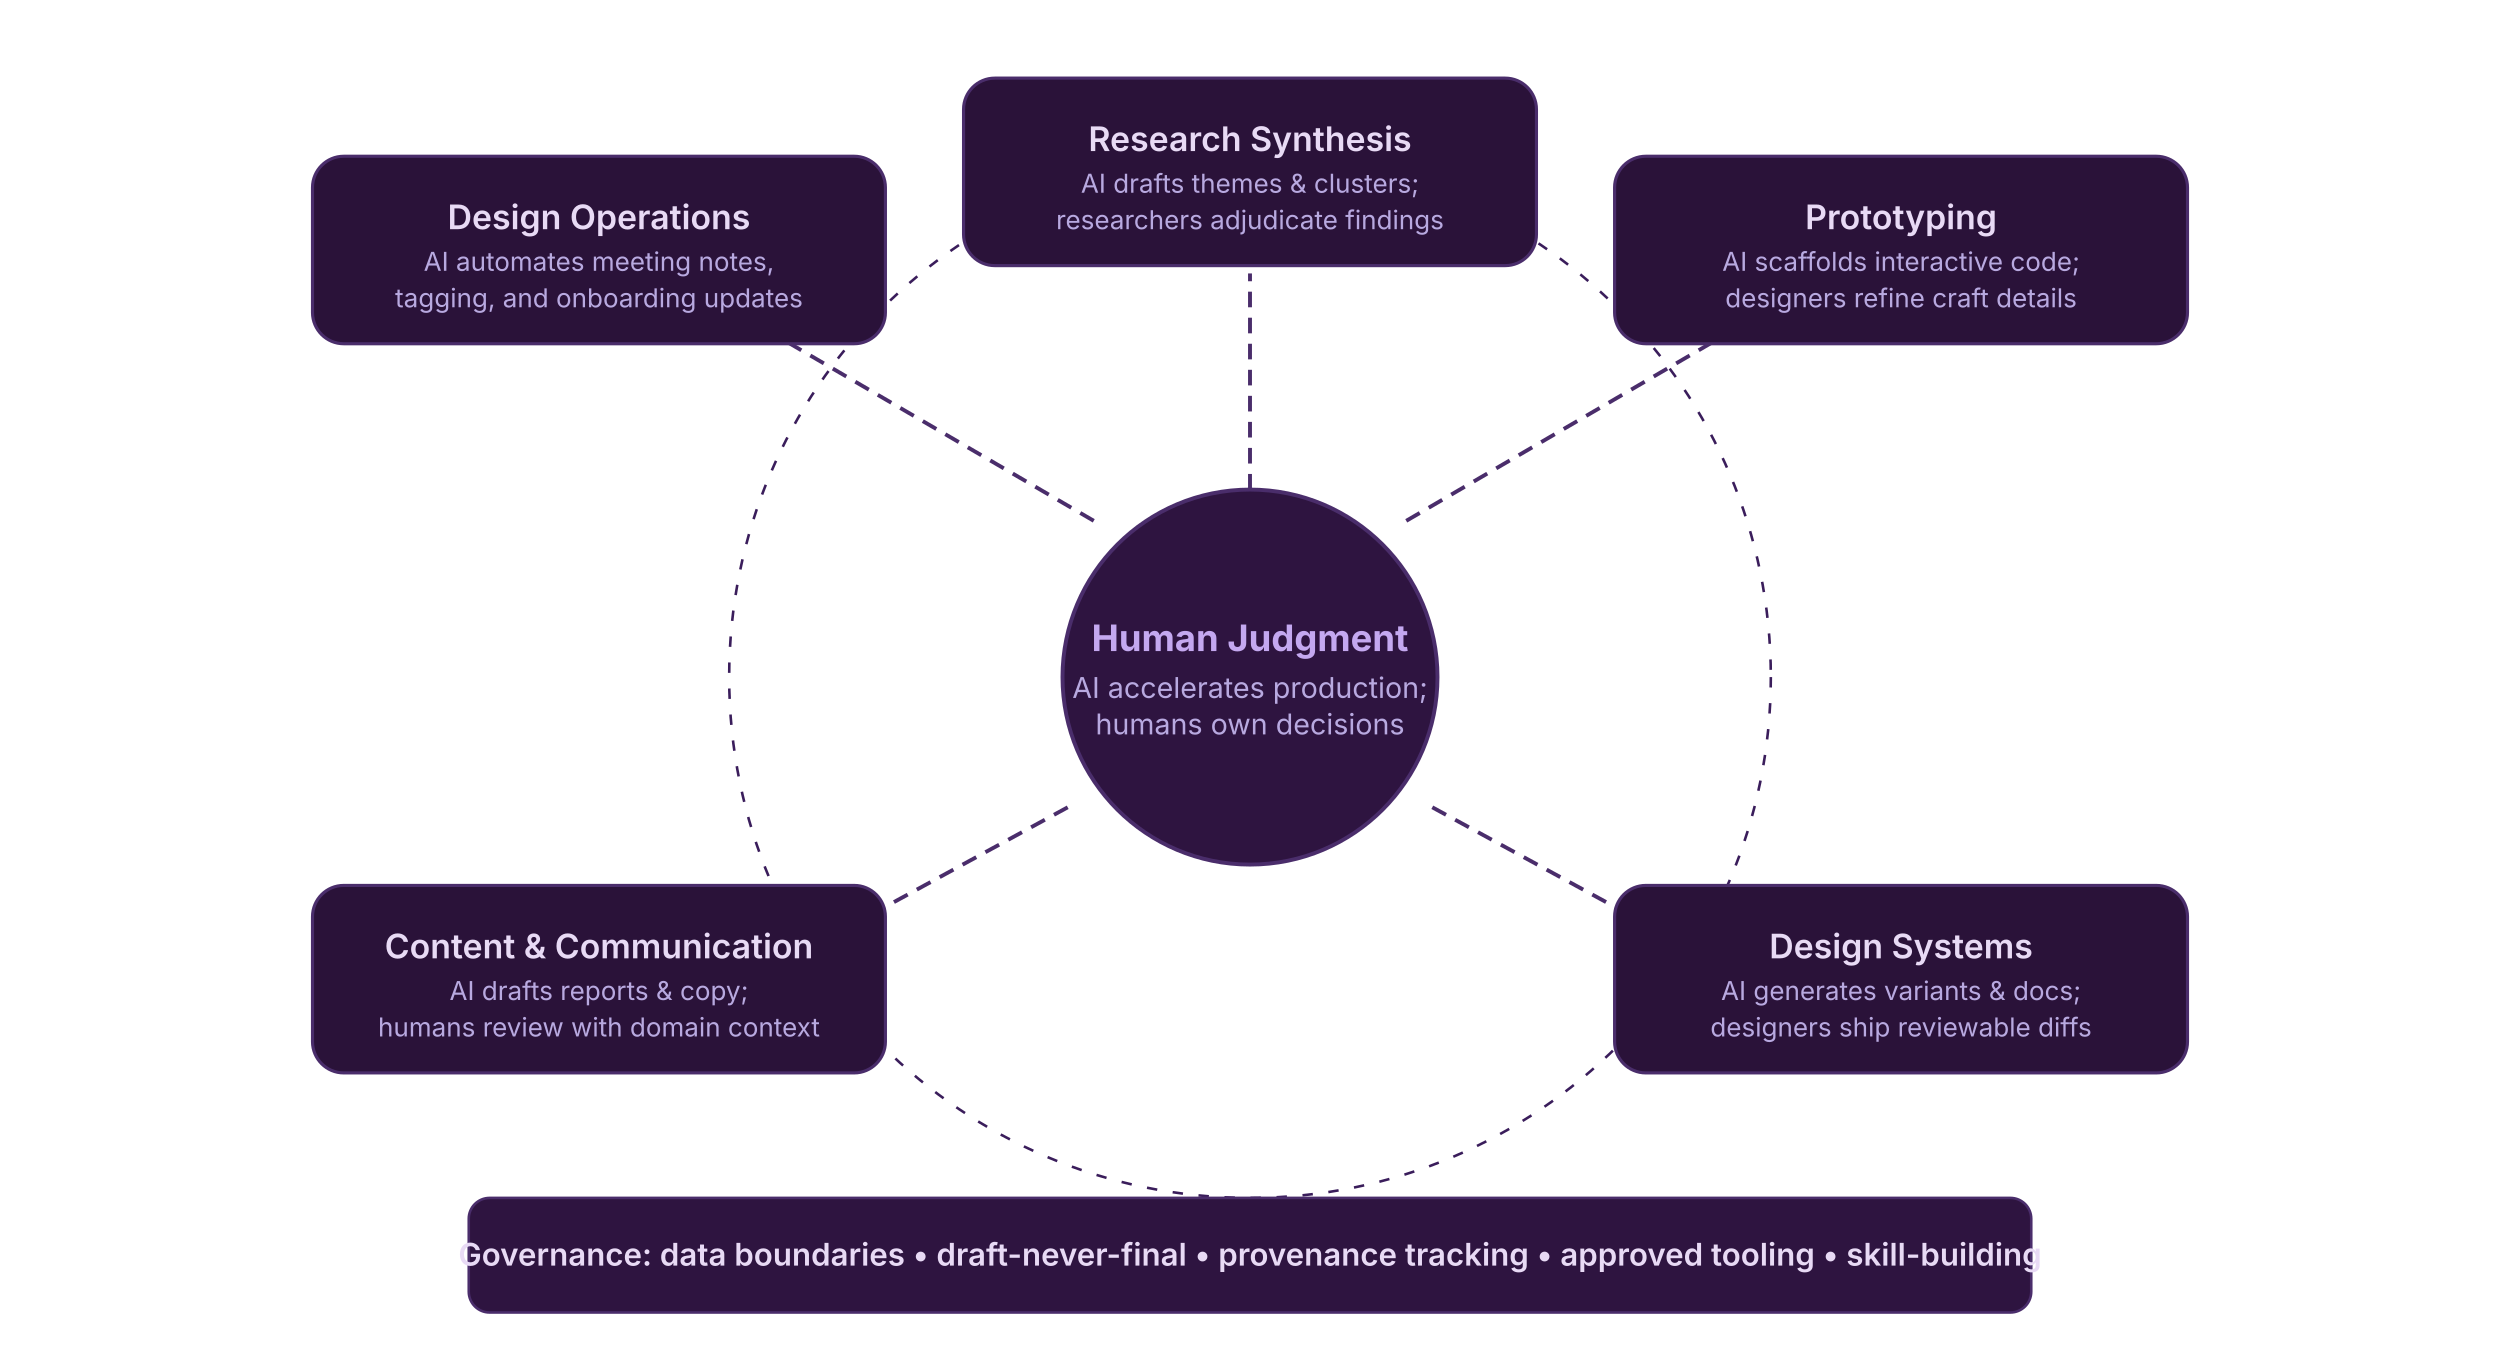
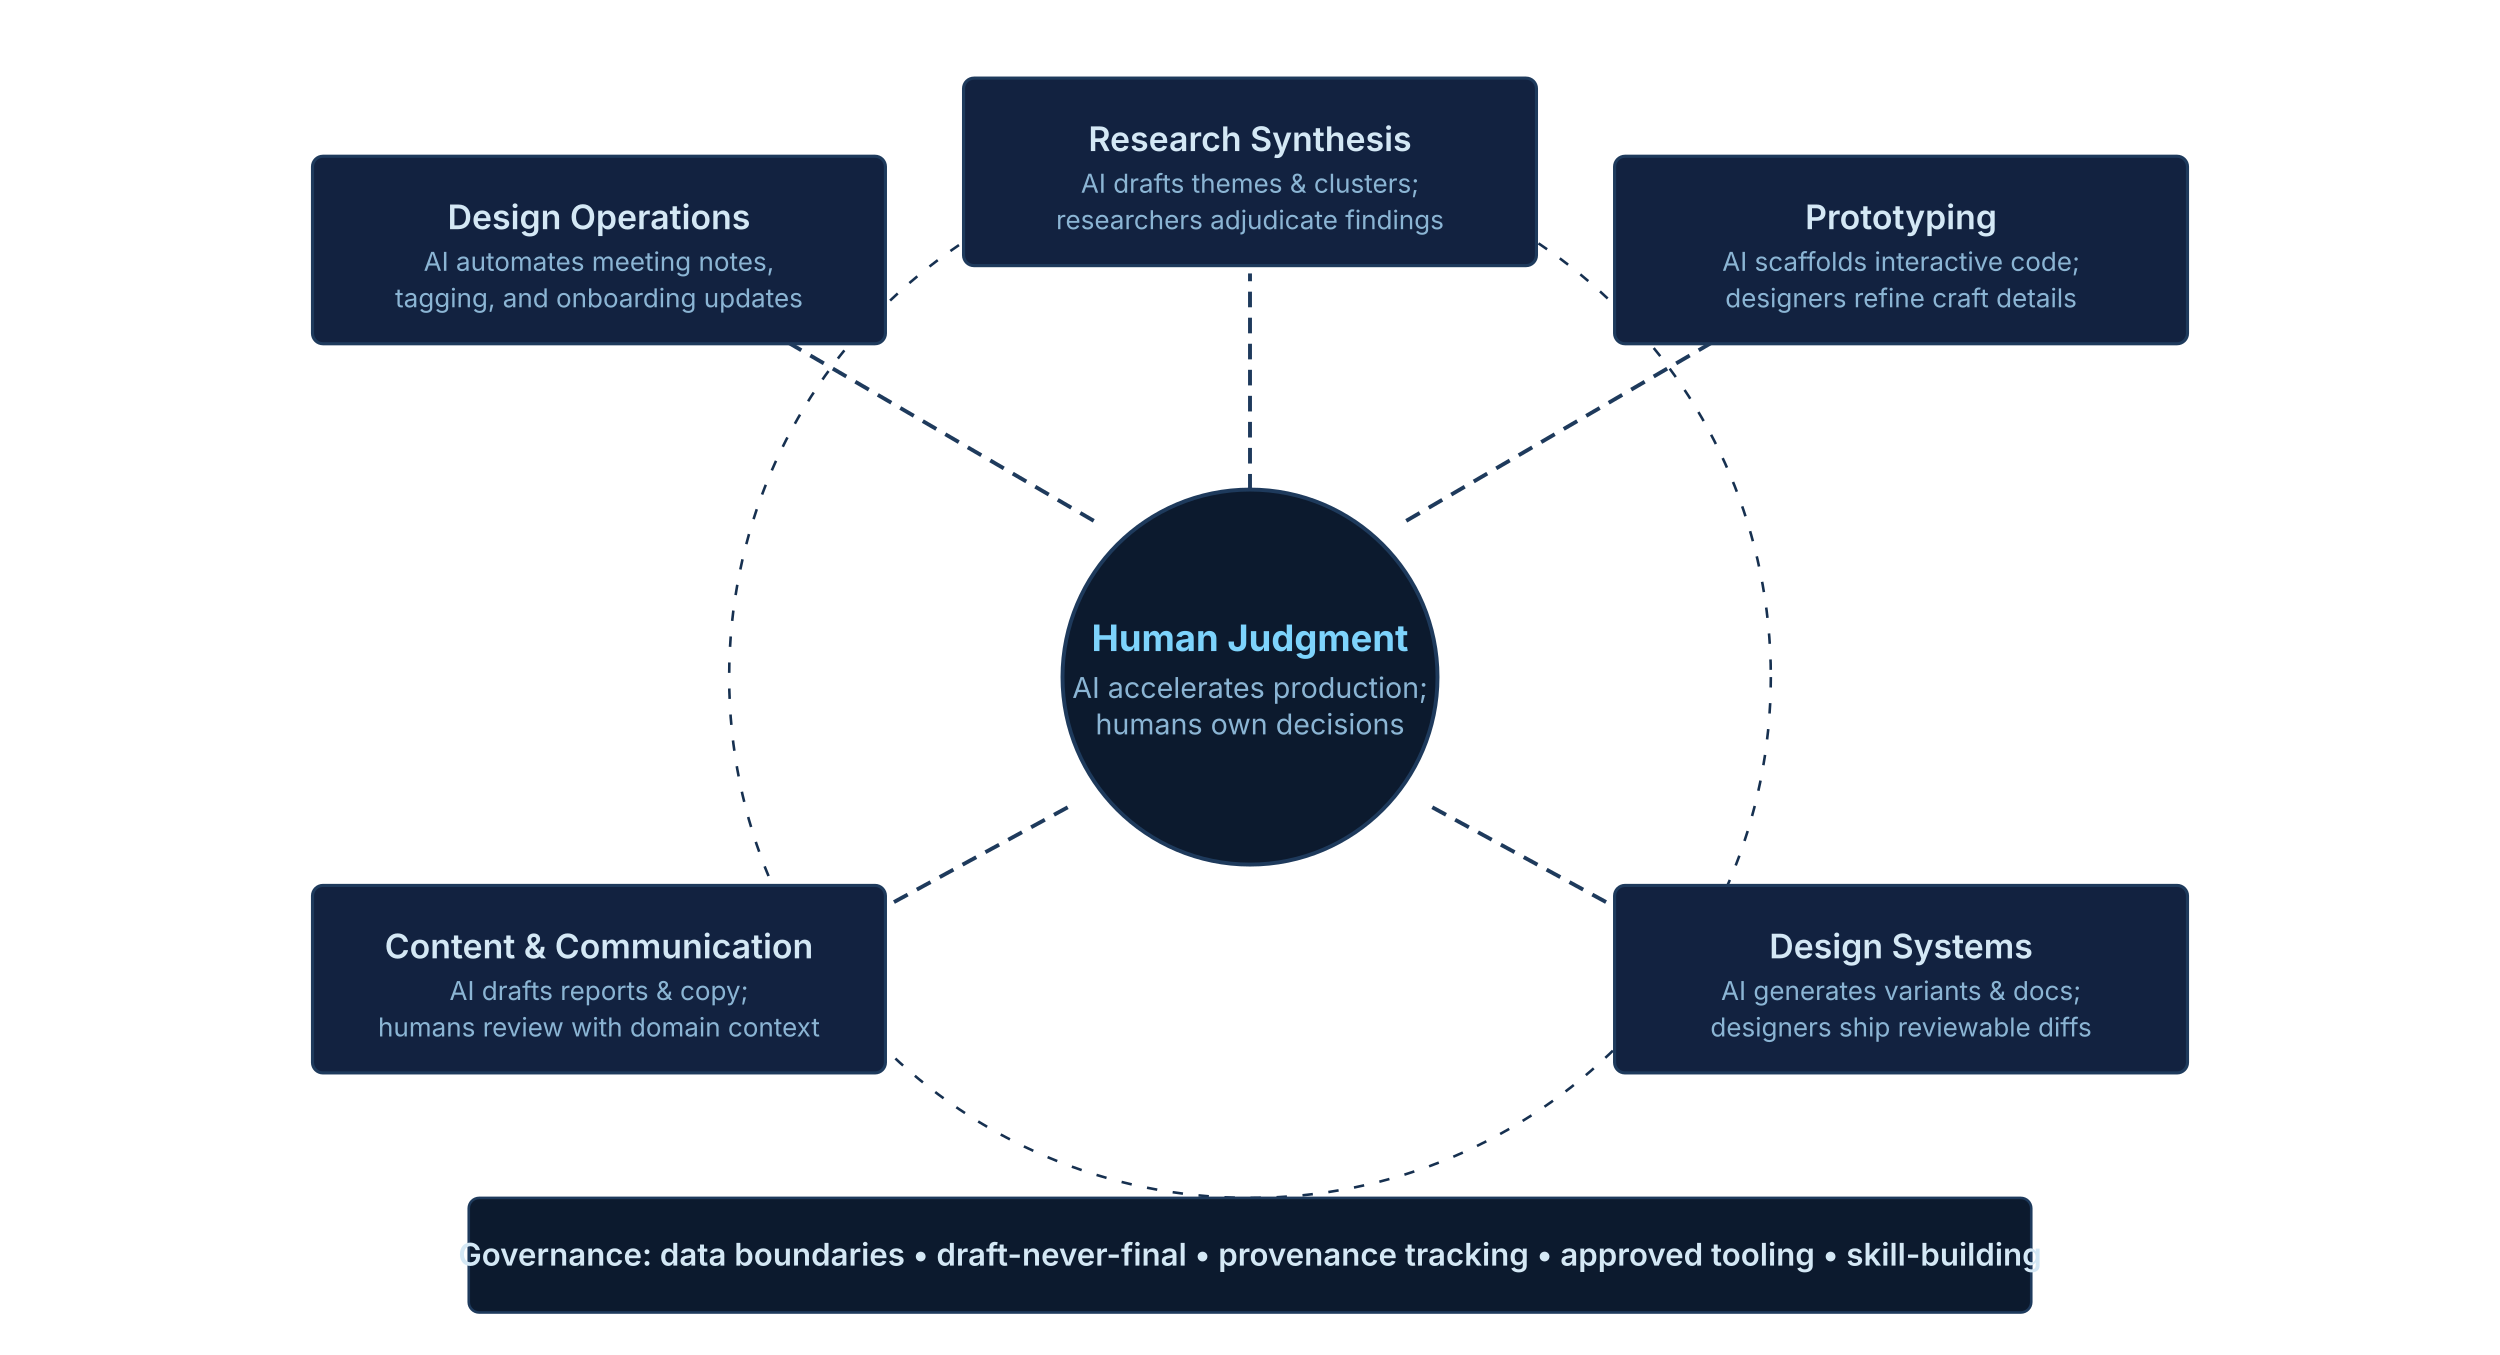
<svg xmlns="http://www.w3.org/2000/svg" viewBox="0 0 960 520" fill="none">
  <style>
    text { font-family: 'Inter', system-ui, -apple-system, sans-serif; }
-     .title { font-size: 18px; font-weight: 600; fill: #e8daf5; }
-     .subtitle { font-size: 12px; fill: #b8a9e0; }
-     .node-label { font-size: 13px; font-weight: 600; fill: #e8daf5; text-anchor: middle; }
-     .node-sub { font-size: 10px; fill: #b8a9e0; text-anchor: middle; }
-     .center-label { font-size: 14px; font-weight: 700; fill: #c4a8f0; text-anchor: middle; }
-     .center-sub { font-size: 11px; fill: #b8a9e0; text-anchor: middle; }
-     .connector { stroke: #4a2d6b; stroke-width: 1.5; stroke-dasharray: 6 4; fill: none; }
-     .ring { stroke: #3a1d5b; stroke-width: 1; fill: none; }
+     .node-label { font-size: 13px; font-weight: 600; fill: #d4e8f5; text-anchor: middle; }
+     .node-sub { font-size: 10px; fill: #8bb5d4; text-anchor: middle; }
+     .center-label { font-size: 14px; font-weight: 700; fill: #7dd3fc; text-anchor: middle; }
+     .center-sub { font-size: 11px; fill: #8bb5d4; text-anchor: middle; }
+     .connector { stroke: #1e3a5c; stroke-width: 1.5; stroke-dasharray: 6 4; fill: none; }
+     .ring { stroke: #163050; stroke-width: 1; fill: none; }
  </style>
-   <circle cx="480" cy="260" r="72" fill="#2e1440" stroke="#4a2d6b" stroke-width="1.5" />
+   <circle cx="480" cy="260" r="72" fill="#0c1a2e" stroke="#1e3a5c" stroke-width="1.5" />
  <text x="480" y="250" class="center-label">Human Judgment</text>
  <text x="480" y="268" class="center-sub">AI accelerates production;</text>
  <text x="480" y="282" class="center-sub">humans own decisions</text>
  <circle cx="480" cy="260" r="200" class="ring" stroke-dasharray="4 6" />
  <line x1="480" y1="188" x2="480" y2="105" class="connector" />
-   <rect x="370" y="30" width="220" height="72" rx="12" fill="#2a1239" stroke="#4a2d6b" stroke-width="1.2" />
+   <rect x="370" y="30" width="220" height="72" rx="4" fill="#122240" stroke="#1e3a5c" stroke-width="1.2" />
  <text x="480" y="58" class="node-label">Research Synthesis</text>
  <text x="480" y="74" class="node-sub">AI drafts themes &amp; clusters;</text>
  <text x="480" y="88" class="node-sub">researchers adjudicate findings</text>
  <line x1="540" y1="200" x2="660" y2="130" class="connector" />
-   <rect x="620" y="60" width="220" height="72" rx="12" fill="#2a1239" stroke="#4a2d6b" stroke-width="1.2" />
+   <rect x="620" y="60" width="220" height="72" rx="4" fill="#122240" stroke="#1e3a5c" stroke-width="1.2" />
  <text x="730" y="88" class="node-label">Prototyping</text>
  <text x="730" y="104" class="node-sub">AI scaffolds interactive code;</text>
  <text x="730" y="118" class="node-sub">designers refine craft details</text>
  <line x1="550" y1="310" x2="660" y2="370" class="connector" />
-   <rect x="620" y="340" width="220" height="72" rx="12" fill="#2a1239" stroke="#4a2d6b" stroke-width="1.2" />
+   <rect x="620" y="340" width="220" height="72" rx="4" fill="#122240" stroke="#1e3a5c" stroke-width="1.2" />
  <text x="730" y="368" class="node-label">Design Systems</text>
  <text x="730" y="384" class="node-sub">AI generates variants &amp; docs;</text>
  <text x="730" y="398" class="node-sub">designers ship reviewable diffs</text>
  <line x1="410" y1="310" x2="300" y2="370" class="connector" />
-   <rect x="120" y="340" width="220" height="72" rx="12" fill="#2a1239" stroke="#4a2d6b" stroke-width="1.2" />
+   <rect x="120" y="340" width="220" height="72" rx="4" fill="#122240" stroke="#1e3a5c" stroke-width="1.2" />
  <text x="230" y="368" class="node-label">Content &amp; Communication</text>
  <text x="230" y="384" class="node-sub">AI drafts reports &amp; copy;</text>
  <text x="230" y="398" class="node-sub">humans review with domain context</text>
  <line x1="420" y1="200" x2="300" y2="130" class="connector" />
-   <rect x="120" y="60" width="220" height="72" rx="12" fill="#2a1239" stroke="#4a2d6b" stroke-width="1.2" />
+   <rect x="120" y="60" width="220" height="72" rx="4" fill="#122240" stroke="#1e3a5c" stroke-width="1.2" />
  <text x="230" y="88" class="node-label">Design Operations</text>
  <text x="230" y="104" class="node-sub">AI automates meeting notes,</text>
  <text x="230" y="118" class="node-sub">tagging, and onboarding updates</text>
-   <rect x="180" y="460" width="600" height="44" rx="8" fill="#2e1440" stroke="#4a2d6b" stroke-width="1" />
+   <rect x="180" y="460" width="600" height="44" rx="4" fill="#0c1a2e" stroke="#1e3a5c" stroke-width="1" />
  <text x="480" y="486" class="node-label" style="font-size:12px">Governance: data boundaries • draft-never-final • provenance tracking • approved tooling • skill-building</text>
</svg>
